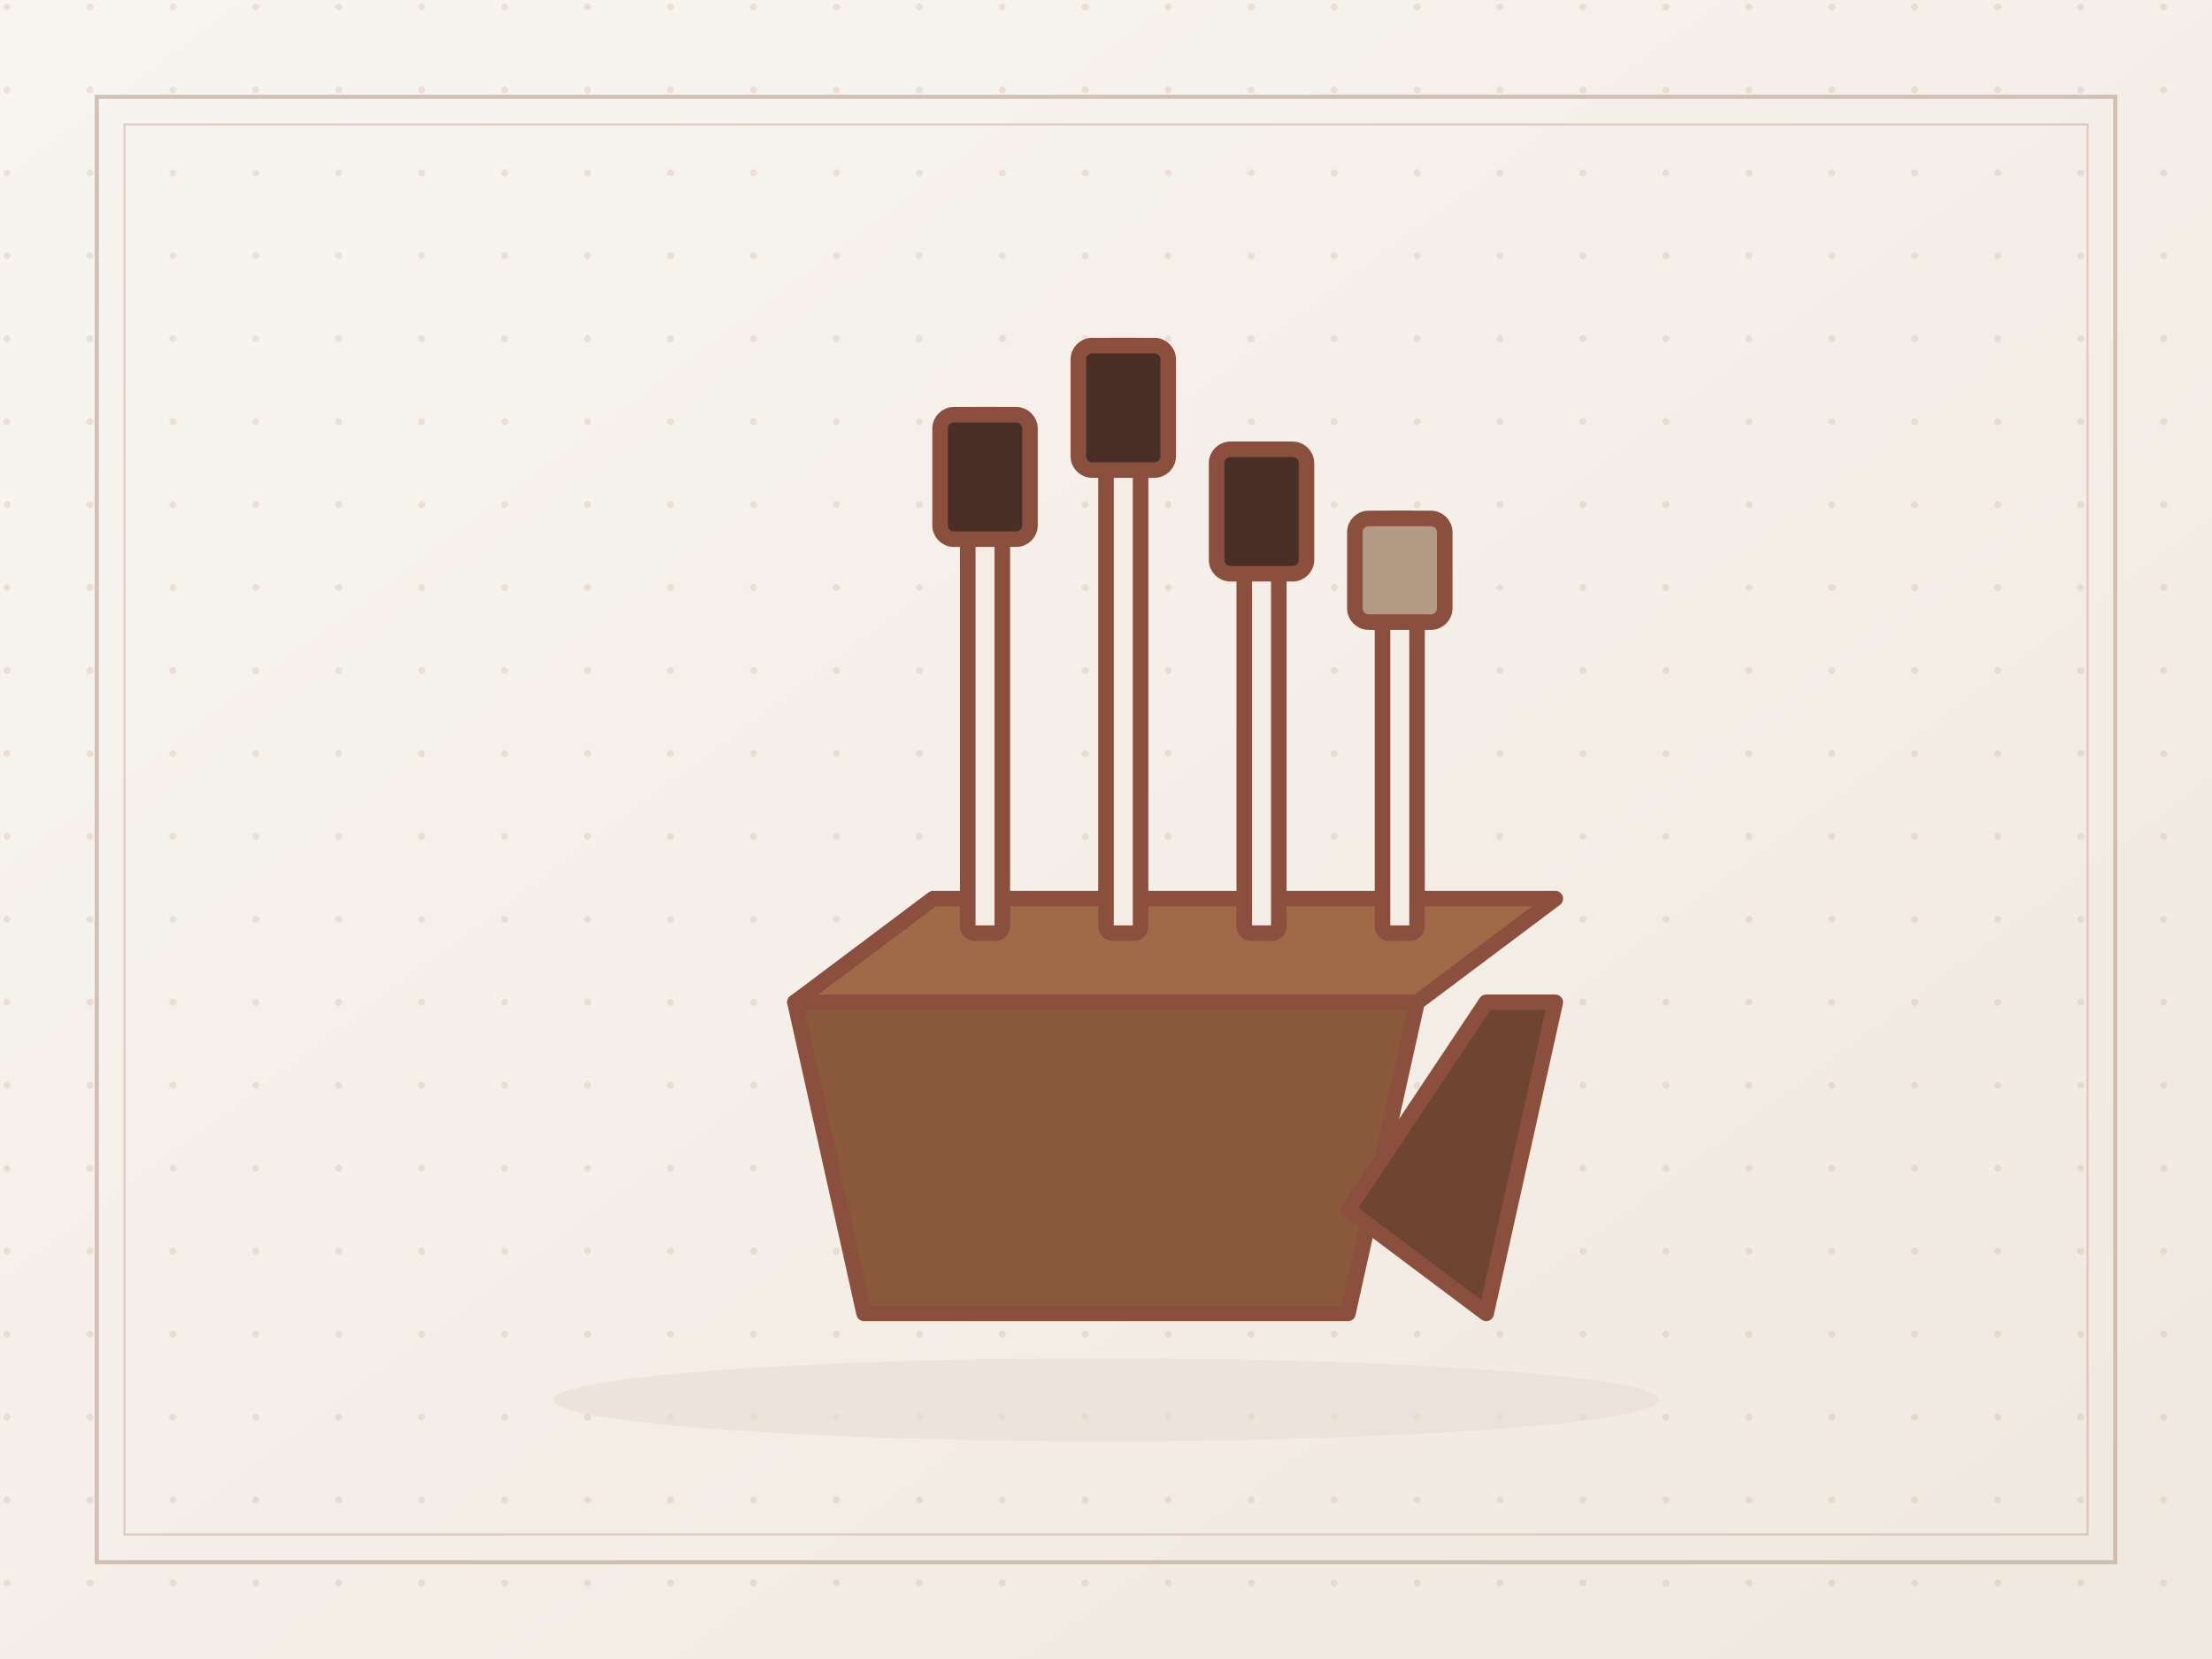
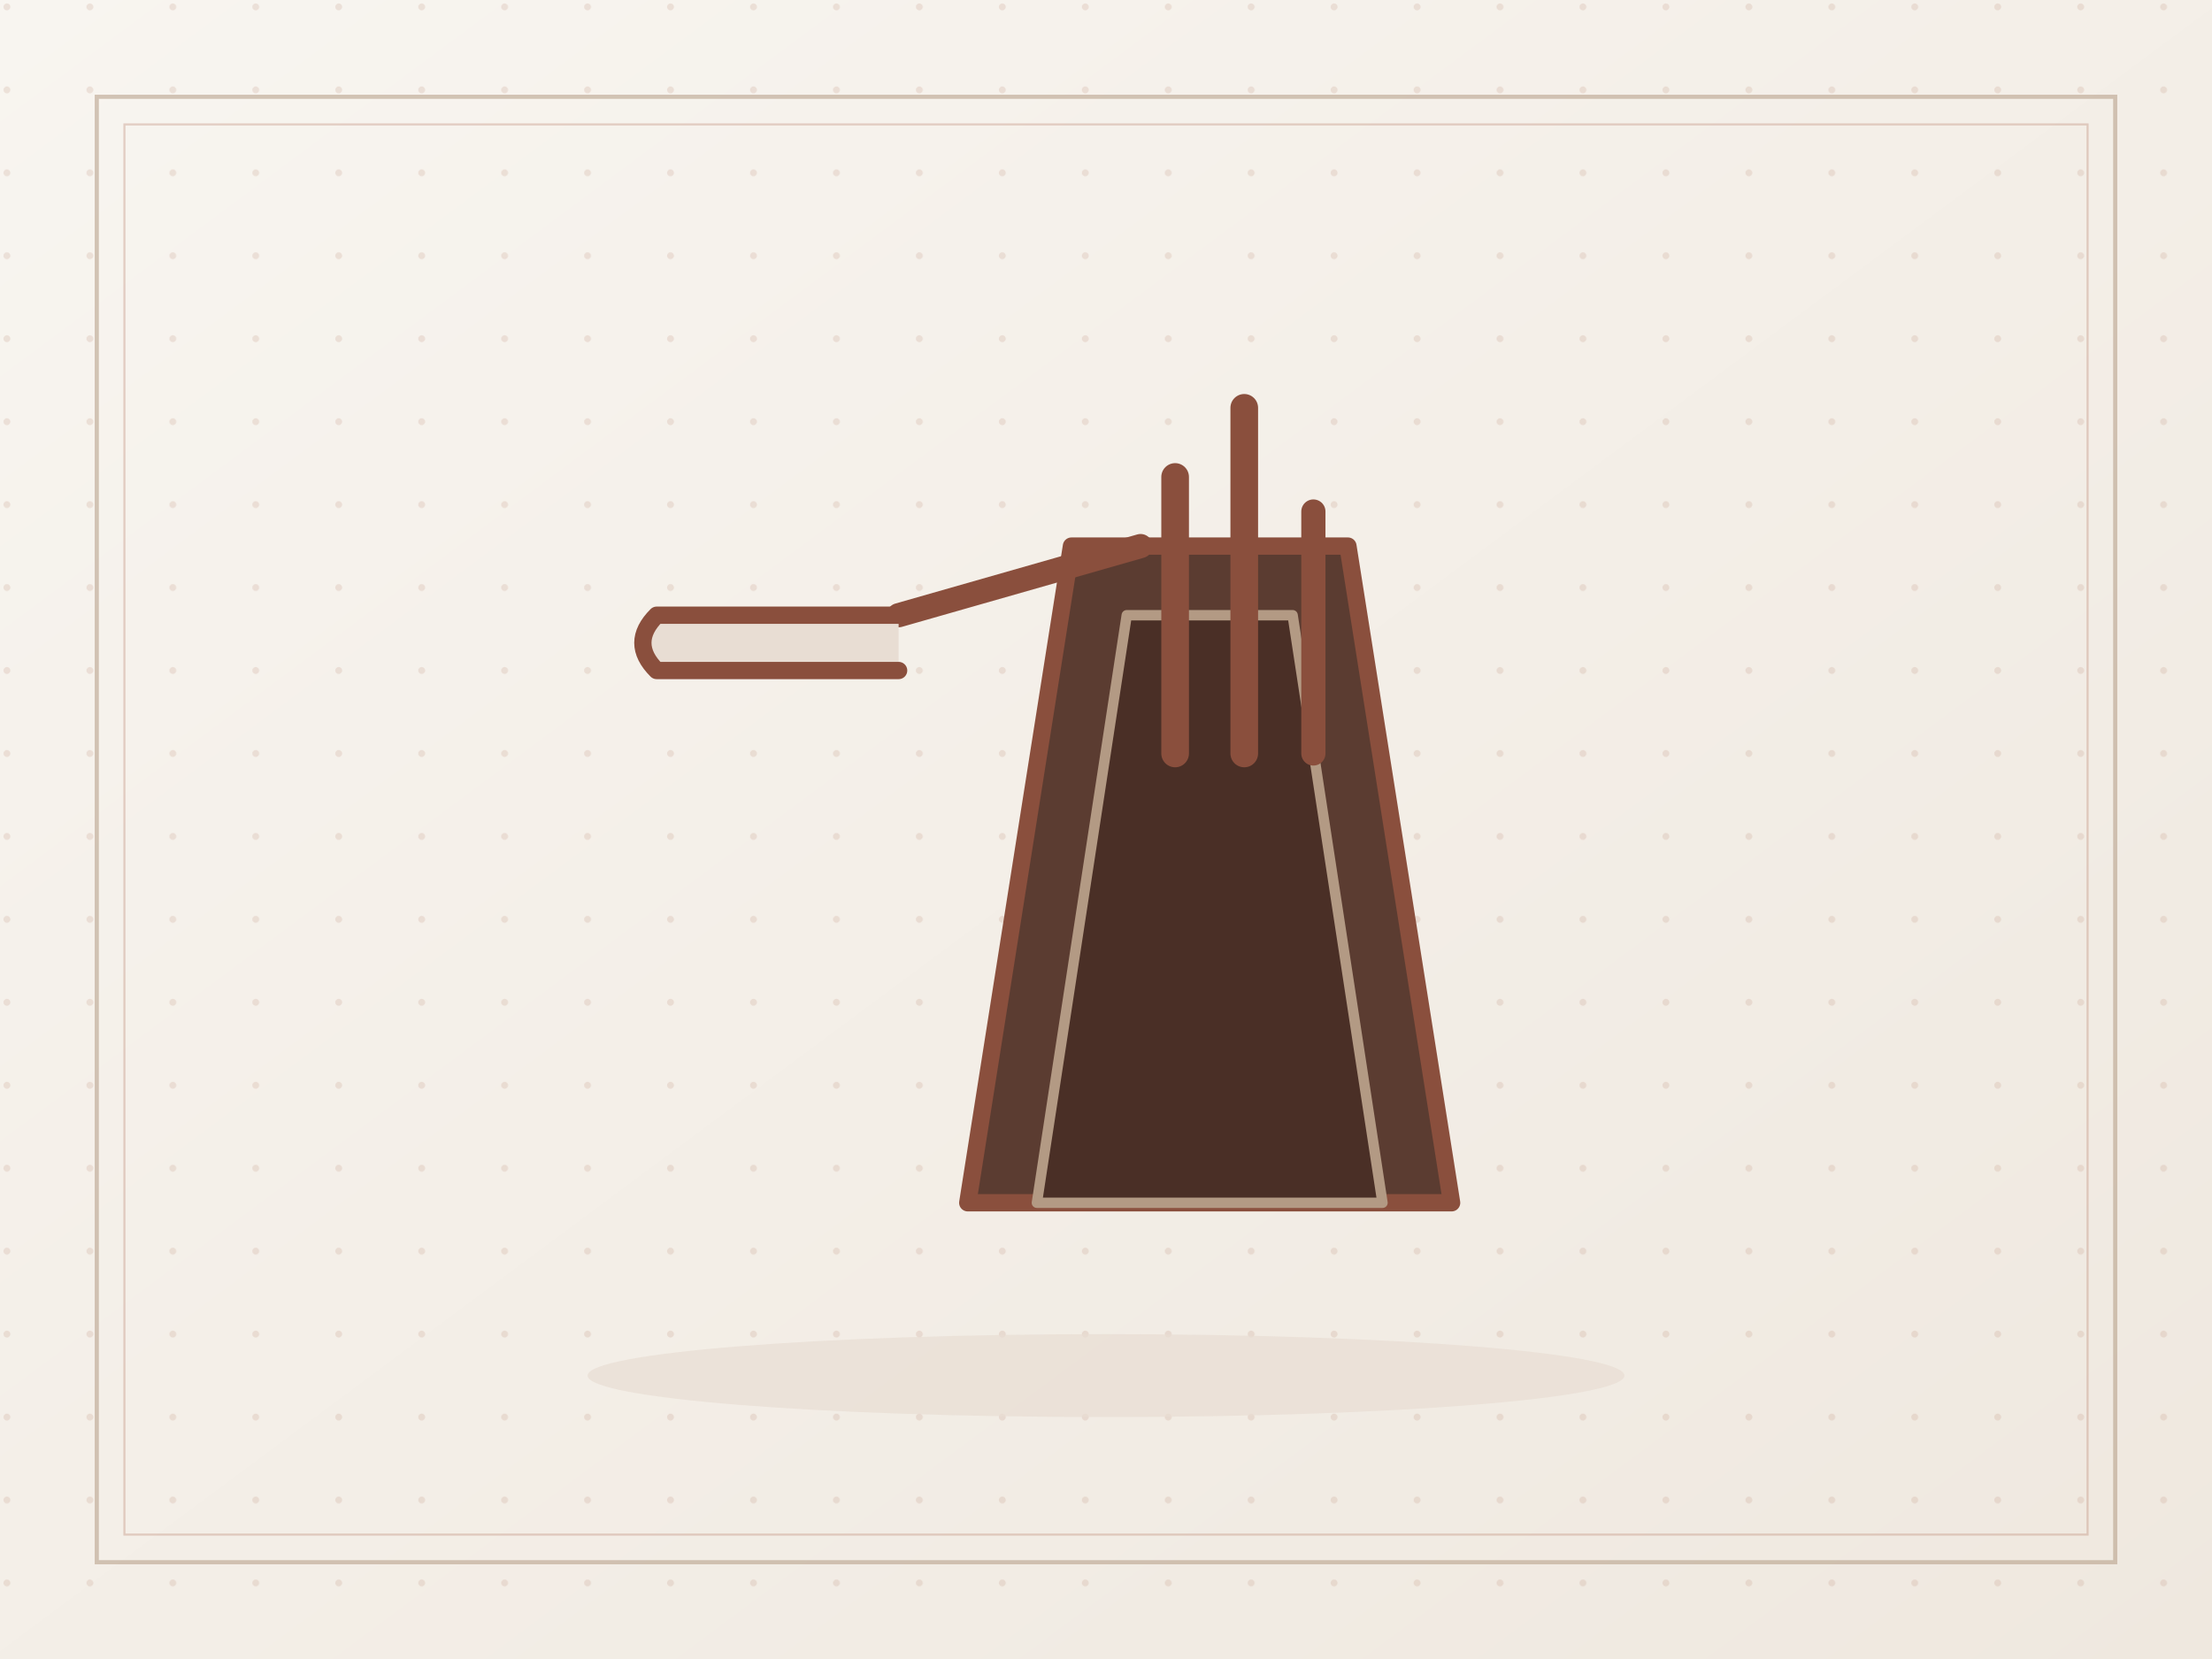
<svg xmlns="http://www.w3.org/2000/svg" viewBox="0 0 640 480" width="640" height="480" role="img">
  <defs>
    <linearGradient id="bg" x1="0" y1="0" x2="1" y2="1">
      <stop offset="0%" stop-color="#F8F5F0" />
      <stop offset="100%" stop-color="#EFE8DF" />
    </linearGradient>
    <pattern id="dots" width="24" height="24" patternUnits="userSpaceOnUse">
      <circle cx="2" cy="2" r="1" fill="#B98470" opacity="0.18" />
    </pattern>
  </defs>
  <rect width="640" height="480" fill="url(#bg)" />
  <rect width="640" height="480" fill="url(#dots)" />
  <rect x="28" y="28" width="584" height="424" fill="none" stroke="#B39A84" stroke-width="1.2" opacity="0.55" />
  <rect x="36" y="36" width="568" height="408" fill="none" stroke="#B98470" stroke-width="0.6" opacity="0.35" />
-   <g transform="translate(320 250)" fill="none" stroke="#8A4F3D" stroke-width="4.5" stroke-linecap="round" stroke-linejoin="round">
-     <ellipse cx="0" cy="155" rx="160" ry="12" fill="#E8DDD3" stroke="none" opacity="0.6" />
-     <path d="M-90 40 h180 l-20 90 h-140 z" fill="#8B5A3C" />
-     <path d="M-90 40 l40 -30 h180 l-40 30 z" fill="#A06A48" />
-     <path d="M130 40 l-20 90 l-40 -30 l40 -60 z" fill="#6E4530" />
-     <g>
-       <rect x="-40" y="-130" width="10" height="150" rx="2" fill="#F3EDE5" />
-       <rect x="-48" y="-130" width="26" height="36" rx="4" fill="#4A2F26" />
-       <rect x="0" y="-150" width="10" height="170" rx="2" fill="#F3EDE5" />
-       <rect x="-8" y="-150" width="26" height="36" rx="4" fill="#4A2F26" />
-       <rect x="40" y="-120" width="10" height="140" rx="2" fill="#F3EDE5" />
-       <rect x="32" y="-120" width="26" height="36" rx="4" fill="#4A2F26" />
-       <rect x="80" y="-100" width="10" height="120" rx="2" fill="#F3EDE5" />
-       <rect x="72" y="-100" width="26" height="30" rx="4" fill="#B39A84" stroke="#8A4F3D" />
-     </g>
+   <g transform="translate(320 248)" fill="none" stroke="#8A4F3D" stroke-width="5" stroke-linecap="round" stroke-linejoin="round">
+     <ellipse cx="0" cy="150" rx="150" ry="12" fill="#E8DDD3" stroke="none" opacity="0.7" />
+     <path d="M-40 100 L-10 -90 h80 L100 100 z" fill="#5B3C31" />
+     <path d="M-20 100 L6 -70 h48 L80 100 z" fill="#4A2F26" stroke="#B39A84" stroke-width="3" />
+     <path d="M20 -110 v80" stroke-width="8" />
+     <path d="M40 -130 v100" stroke-width="8" />
+     <path d="M60 -100 v70" stroke-width="7" />
+     <path d="M10 -90 l-70 20" stroke-width="7" />
+     <path d="M-60 -70 h-70 q-8 8 0 16 h70" fill="#E8DDD3" />
  </g>
</svg>
